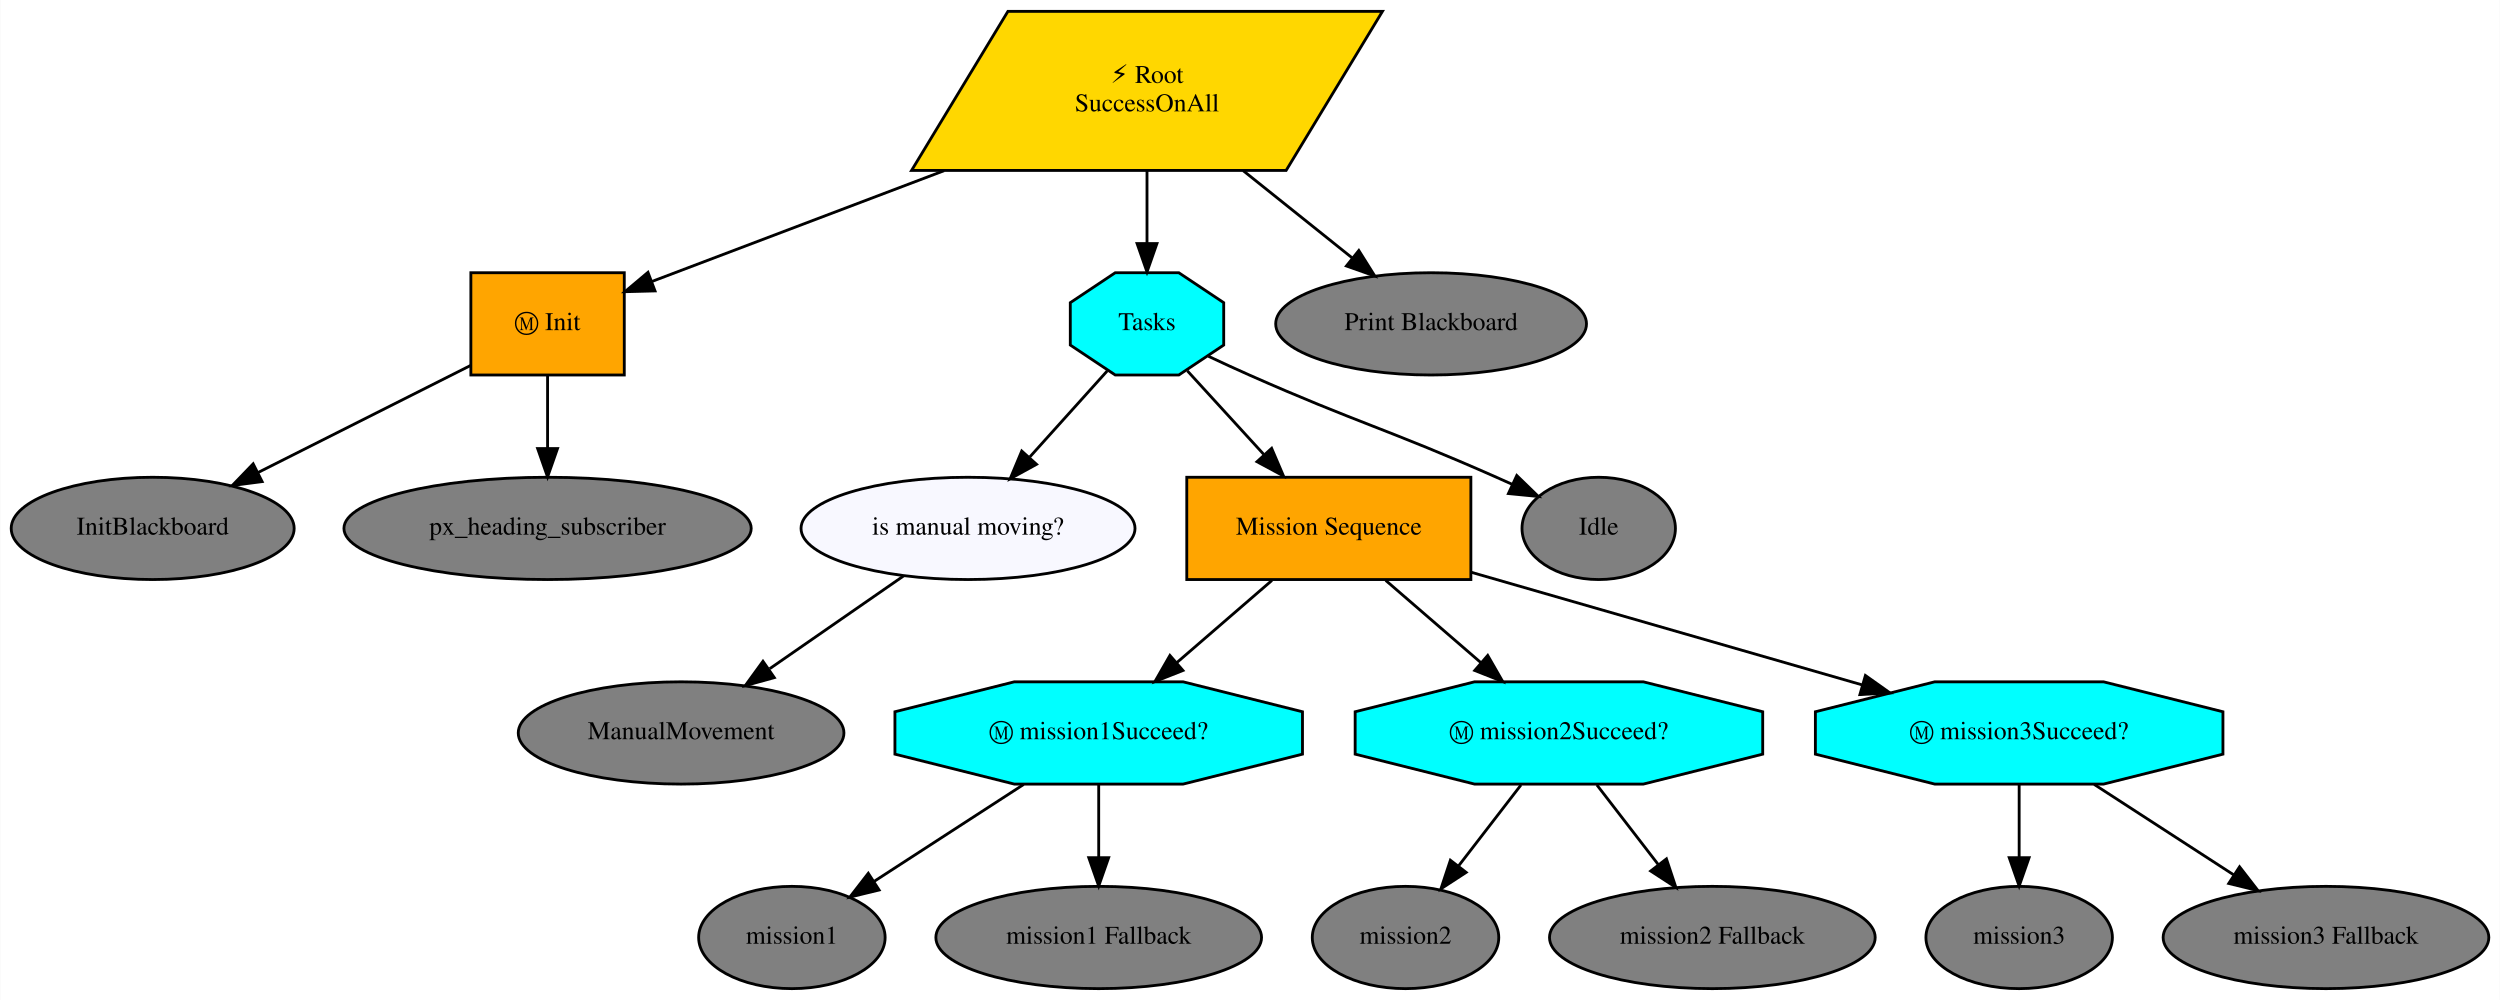
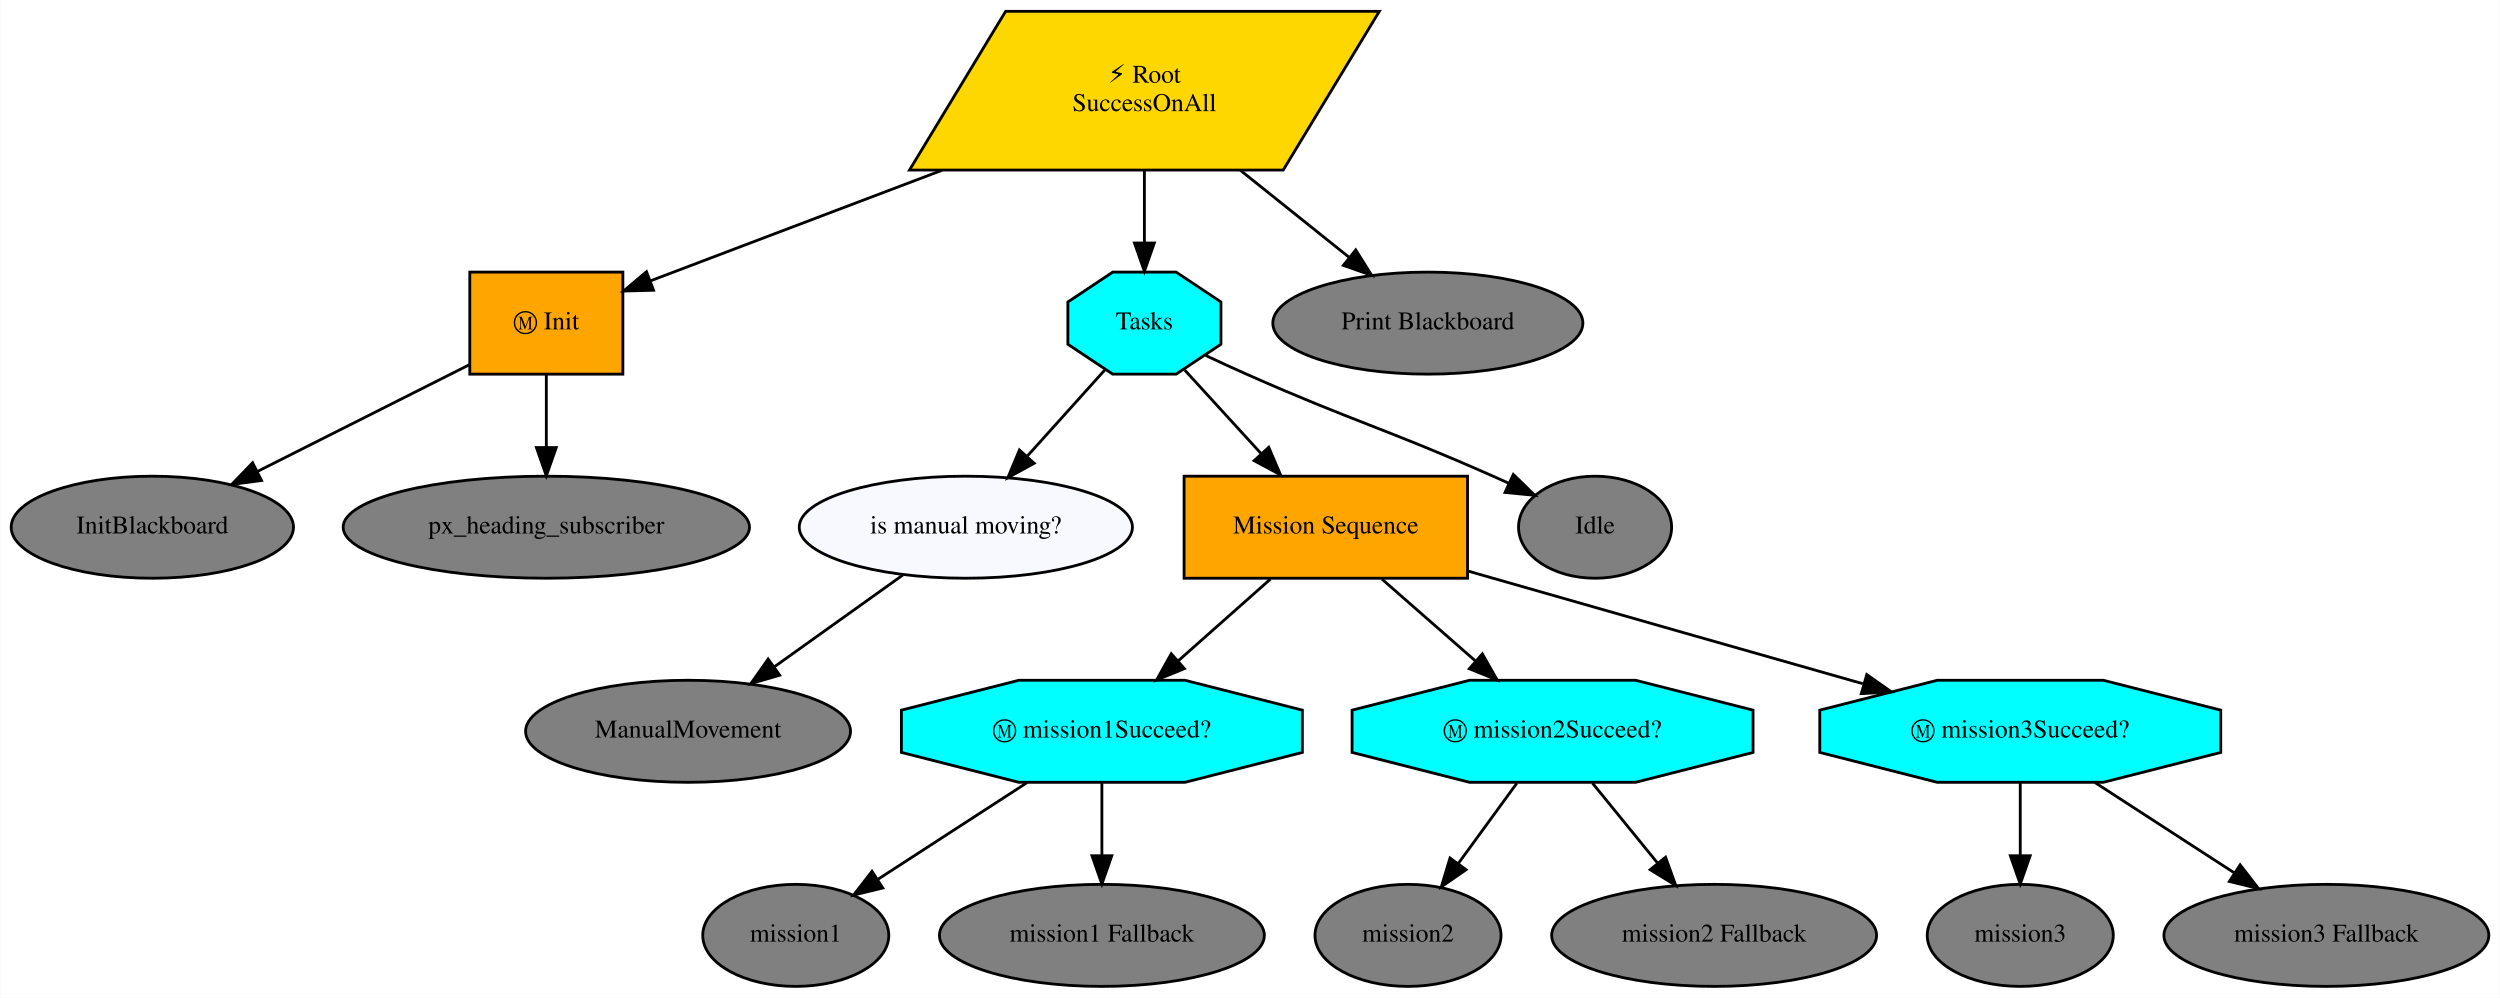
- <svg xmlns="http://www.w3.org/2000/svg" width="880pt" height="352pt" viewBox="0.00 0.00 879.81 352.00">
+ <svg xmlns="http://www.w3.org/2000/svg" width="882pt" height="352pt" viewBox="0.00 0.00 881.81 352.00">
  <g id="graph0" class="graph" transform="scale(1 1) rotate(0) translate(4 348)">
-     <polygon fill="white" stroke="transparent" points="-4,4 -4,-348 875.81,-348 875.81,4 -4,4" />
+     <polygon fill="white" stroke="transparent" points="-4,4 -4,-348 877.81,-348 877.81,4 -4,4" />
    <g id="node1" class="node">
      <polygon fill="gold" stroke="black" points="482.53,-344 350.69,-344 316.77,-288 448.62,-288 482.53,-344" />
      <text text-anchor="middle" x="399.65" y="-318.8" font-family="Times,serif" font-size="9.00">⚡ Root</text>
      <text text-anchor="middle" x="399.65" y="-308.8" font-family="Times,serif" font-size="9.00">SuccessOnAll</text>
    </g>
    <g id="node2" class="node">
      <polygon fill="orange" stroke="black" points="215.65,-252 161.65,-252 161.65,-216 215.65,-216 215.65,-252" />
      <text text-anchor="middle" x="188.65" y="-231.8" font-family="Times,serif" font-size="9.00">Ⓜ Init</text>
    </g>
    <g id="edge1" class="edge">
      <path fill="none" stroke="black" d="M328.22,-287.92C293.67,-274.82 253.67,-259.65 225.37,-248.92" />
      <polygon fill="black" stroke="black" points="226.47,-245.6 215.88,-245.32 223.99,-252.14 226.47,-245.6" />
    </g>
    <g id="node5" class="node">
      <polygon fill="cyan" stroke="black" points="426.65,-226.54 426.65,-241.46 410.84,-252 388.47,-252 372.65,-241.46 372.65,-226.54 388.47,-216 410.84,-216 426.65,-226.54" />
      <text text-anchor="middle" x="399.65" y="-231.8" font-family="Times,serif" font-size="9.00">Tasks</text>
    </g>
    <g id="edge4" class="edge">
      <path fill="none" stroke="black" d="M399.65,-287.92C399.65,-279.72 399.65,-270.72 399.65,-262.49" />
      <polygon fill="black" stroke="black" points="403.15,-262.27 399.65,-252.27 396.15,-262.27 403.15,-262.27" />
    </g>
    <g id="node19" class="node">
      <ellipse fill="gray" stroke="black" cx="499.65" cy="-234" rx="54.7" ry="18" />
      <text text-anchor="middle" x="499.65" y="-231.8" font-family="Times,serif" font-size="9.00">Print Blackboard</text>
    </g>
    <g id="edge18" class="edge">
      <path fill="none" stroke="black" d="M433.51,-287.92C446.03,-277.9 460.07,-266.67 471.97,-257.14" />
      <polygon fill="black" stroke="black" points="474.21,-259.83 479.84,-250.85 469.84,-254.37 474.21,-259.83" />
    </g>
    <g id="node3" class="node">
      <ellipse fill="gray" stroke="black" cx="49.65" cy="-162" rx="49.8" ry="18" />
      <text text-anchor="middle" x="49.65" y="-159.8" font-family="Times,serif" font-size="9.00">InitBlackboard</text>
    </g>
    <g id="edge2" class="edge">
      <path fill="none" stroke="black" d="M161.52,-219.34C140.18,-208.59 110.22,-193.5 86.67,-181.64" />
      <polygon fill="black" stroke="black" points="88.17,-178.48 77.67,-177.11 85.02,-184.73 88.17,-178.48" />
    </g>
    <g id="node4" class="node">
      <ellipse fill="gray" stroke="black" cx="188.65" cy="-162" rx="71.68" ry="18" />
      <text text-anchor="middle" x="188.65" y="-159.8" font-family="Times,serif" font-size="9.00">px_heading_subscriber</text>
    </g>
    <g id="edge3" class="edge">
      <path fill="none" stroke="black" d="M188.65,-215.7C188.65,-207.98 188.65,-198.71 188.65,-190.11" />
      <polygon fill="black" stroke="black" points="192.15,-190.1 188.65,-180.1 185.15,-190.1 192.15,-190.1" />
    </g>
    <g id="node6" class="node">
      <ellipse fill="ghostwhite" stroke="black" cx="336.65" cy="-162" rx="58.78" ry="18" />
      <text text-anchor="middle" x="336.65" y="-159.8" font-family="Times,serif" font-size="9.00">is manual moving?</text>
    </g>
    <g id="edge5" class="edge">
      <path fill="none" stroke="black" d="M385.67,-217.46C377.66,-208.57 367.44,-197.21 358.4,-187.16" />
      <polygon fill="black" stroke="black" points="360.76,-184.56 351.47,-179.47 355.56,-189.24 360.76,-184.56" />
    </g>
    <g id="node8" class="node">
      <polygon fill="orange" stroke="black" points="513.65,-180 413.65,-180 413.65,-144 513.65,-144 513.65,-180" />
      <text text-anchor="middle" x="463.65" y="-159.8" font-family="Times,serif" font-size="9.00">Mission Sequence</text>
    </g>
    <g id="edge7" class="edge">
      <path fill="none" stroke="black" d="M413.86,-217.46C421.76,-208.82 431.79,-197.85 440.77,-188.03" />
      <polygon fill="black" stroke="black" points="443.52,-190.2 447.69,-180.46 438.36,-185.48 443.52,-190.2" />
    </g>
    <g id="node18" class="node">
      <ellipse fill="gray" stroke="black" cx="558.65" cy="-162" rx="27" ry="18" />
      <text text-anchor="middle" x="558.65" y="-159.8" font-family="Times,serif" font-size="9.00">Idle</text>
    </g>
    <g id="edge17" class="edge">
      <path fill="none" stroke="black" d="M421.28,-222.58C425.99,-220.36 430.98,-218.07 435.65,-216 473.92,-199.06 484.39,-196.94 522.65,-180 524.45,-179.2 526.3,-178.37 528.16,-177.53" />
      <polygon fill="black" stroke="black" points="529.81,-180.62 537.41,-173.24 526.87,-174.27 529.81,-180.62" />
    </g>
    <g id="node7" class="node">
-       <ellipse fill="gray" stroke="black" cx="235.65" cy="-90" rx="57.32" ry="18" />
-       <text text-anchor="middle" x="235.65" y="-87.8" font-family="Times,serif" font-size="9.00">ManualMovement</text>
+       <ellipse fill="gray" stroke="black" cx="238.65" cy="-90" rx="57.32" ry="18" />
+       <text text-anchor="middle" x="238.65" y="-87.8" font-family="Times,serif" font-size="9.00">ManualMovement</text>
    </g>
    <g id="edge6" class="edge">
-       <path fill="none" stroke="black" d="M313.99,-145.29C300.08,-135.65 282.08,-123.18 266.84,-112.62" />
-       <polygon fill="black" stroke="black" points="268.46,-109.48 258.24,-106.66 264.47,-115.23 268.46,-109.48" />
+       <path fill="none" stroke="black" d="M314.41,-145.12C301.01,-135.54 283.74,-123.21 269.08,-112.74" />
+       <polygon fill="black" stroke="black" points="270.97,-109.79 260.8,-106.82 266.9,-115.48 270.97,-109.79" />
    </g>
    <g id="node9" class="node">
-       <polygon fill="cyan" stroke="black" points="454.38,-82.54 454.38,-97.46 412.36,-108 352.94,-108 310.92,-97.46 310.92,-82.54 352.94,-72 412.36,-72 454.38,-82.54" />
-       <text text-anchor="middle" x="382.65" y="-87.8" font-family="Times,serif" font-size="9.00">Ⓜ mission1Succeed?</text>
+       <polygon fill="cyan" stroke="black" points="455.38,-82.54 455.38,-97.46 413.95,-108 355.35,-108 313.92,-97.46 313.92,-82.54 355.35,-72 413.95,-72 455.38,-82.54" />
+       <text text-anchor="middle" x="384.65" y="-87.8" font-family="Times,serif" font-size="9.00">Ⓜ mission1Succeed?</text>
    </g>
    <g id="edge8" class="edge">
-       <path fill="none" stroke="black" d="M443.63,-143.7C433.53,-134.97 421.12,-124.24 410.13,-114.75" />
-       <polygon fill="black" stroke="black" points="412.3,-111.99 402.44,-108.1 407.72,-117.29 412.3,-111.99" />
+       <path fill="none" stroke="black" d="M444.12,-143.7C434.27,-134.97 422.17,-124.24 411.46,-114.75" />
+       <polygon fill="black" stroke="black" points="413.76,-112.12 403.96,-108.1 409.12,-117.36 413.76,-112.12" />
    </g>
    <g id="node12" class="node">
-       <polygon fill="cyan" stroke="black" points="616.38,-82.54 616.38,-97.46 574.36,-108 514.94,-108 472.92,-97.46 472.92,-82.54 514.94,-72 574.36,-72 616.38,-82.54" />
-       <text text-anchor="middle" x="544.65" y="-87.8" font-family="Times,serif" font-size="9.00">Ⓜ mission2Succeed?</text>
+       <polygon fill="cyan" stroke="black" points="614.38,-82.54 614.38,-97.46 572.95,-108 514.35,-108 472.92,-97.46 472.92,-82.54 514.35,-72 572.95,-72 614.38,-82.54" />
+       <text text-anchor="middle" x="543.65" y="-87.8" font-family="Times,serif" font-size="9.00">Ⓜ mission2Succeed?</text>
    </g>
    <g id="edge11" class="edge">
-       <path fill="none" stroke="black" d="M483.67,-143.7C493.78,-134.97 506.19,-124.24 517.17,-114.75" />
-       <polygon fill="black" stroke="black" points="519.58,-117.29 524.86,-108.1 515.01,-111.99 519.58,-117.29" />
+       <path fill="none" stroke="black" d="M483.43,-143.7C493.41,-134.97 505.66,-124.24 516.51,-114.75" />
+       <polygon fill="black" stroke="black" points="518.88,-117.32 524.1,-108.1 514.27,-112.06 518.88,-117.32" />
    </g>
    <g id="node15" class="node">
-       <polygon fill="cyan" stroke="black" points="778.38,-82.54 778.38,-97.46 736.36,-108 676.94,-108 634.92,-97.46 634.92,-82.54 676.94,-72 736.36,-72 778.38,-82.54" />
-       <text text-anchor="middle" x="706.65" y="-87.8" font-family="Times,serif" font-size="9.00">Ⓜ mission3Succeed?</text>
+       <polygon fill="cyan" stroke="black" points="779.38,-82.54 779.38,-97.46 737.95,-108 679.35,-108 637.92,-97.46 637.92,-82.54 679.35,-72 737.95,-72 779.38,-82.54" />
+       <text text-anchor="middle" x="708.65" y="-87.8" font-family="Times,serif" font-size="9.00">Ⓜ mission3Succeed?</text>
    </g>
    <g id="edge14" class="edge">
-       <path fill="none" stroke="black" d="M513.71,-146.58C553.84,-135.02 610.1,-118.81 651.51,-106.88" />
-       <polygon fill="black" stroke="black" points="652.53,-110.23 661.17,-104.1 650.59,-103.51 652.53,-110.23" />
+       <path fill="none" stroke="black" d="M513.86,-146.52C516.84,-145.67 519.78,-144.82 522.65,-144 566.47,-131.45 616.11,-117.3 653.08,-106.79" />
+       <polygon fill="black" stroke="black" points="654.5,-110.02 663.16,-103.92 652.58,-103.29 654.5,-110.02" />
    </g>
    <g id="node10" class="node">
-       <ellipse fill="gray" stroke="black" cx="274.65" cy="-18" rx="32.82" ry="18" />
-       <text text-anchor="middle" x="274.65" y="-15.8" font-family="Times,serif" font-size="9.00">mission1</text>
+       <ellipse fill="gray" stroke="black" cx="276.65" cy="-18" rx="32.82" ry="18" />
+       <text text-anchor="middle" x="276.65" y="-15.8" font-family="Times,serif" font-size="9.00">mission1</text>
    </g>
    <g id="edge9" class="edge">
-       <path fill="none" stroke="black" d="M356.23,-71.88C340.32,-61.56 320.04,-48.42 303.68,-37.81" />
-       <polygon fill="black" stroke="black" points="305.34,-34.72 295.05,-32.22 301.54,-40.6 305.34,-34.72" />
+       <path fill="none" stroke="black" d="M358.23,-71.88C342.32,-61.56 322.04,-48.42 305.68,-37.81" />
+       <polygon fill="black" stroke="black" points="307.34,-34.72 297.05,-32.22 303.54,-40.6 307.34,-34.72" />
    </g>
    <g id="node11" class="node">
-       <ellipse fill="gray" stroke="black" cx="382.65" cy="-18" rx="57.32" ry="18" />
-       <text text-anchor="middle" x="382.65" y="-15.8" font-family="Times,serif" font-size="9.00">mission1 Fallback</text>
+       <ellipse fill="gray" stroke="black" cx="384.65" cy="-18" rx="57.32" ry="18" />
+       <text text-anchor="middle" x="384.65" y="-15.8" font-family="Times,serif" font-size="9.00">mission1 Fallback</text>
    </g>
    <g id="edge10" class="edge">
-       <path fill="none" stroke="black" d="M382.65,-71.7C382.65,-63.98 382.65,-54.71 382.65,-46.11" />
-       <polygon fill="black" stroke="black" points="386.15,-46.1 382.65,-36.1 379.15,-46.1 386.15,-46.1" />
+       <path fill="none" stroke="black" d="M384.65,-71.7C384.65,-63.98 384.65,-54.71 384.65,-46.11" />
+       <polygon fill="black" stroke="black" points="388.15,-46.1 384.65,-36.1 381.15,-46.1 388.15,-46.1" />
    </g>
    <g id="node13" class="node">
-       <ellipse fill="gray" stroke="black" cx="490.65" cy="-18" rx="32.82" ry="18" />
-       <text text-anchor="middle" x="490.65" y="-15.8" font-family="Times,serif" font-size="9.00">mission2</text>
+       <ellipse fill="gray" stroke="black" cx="492.65" cy="-18" rx="32.82" ry="18" />
+       <text text-anchor="middle" x="492.65" y="-15.8" font-family="Times,serif" font-size="9.00">mission2</text>
    </g>
    <g id="edge12" class="edge">
-       <path fill="none" stroke="black" d="M531.3,-71.7C524.7,-63.14 516.63,-52.67 509.42,-43.33" />
-       <polygon fill="black" stroke="black" points="511.99,-40.92 503.11,-35.14 506.44,-45.2 511.99,-40.92" />
+       <path fill="none" stroke="black" d="M531.05,-71.7C524.81,-63.14 517.18,-52.67 510.37,-43.33" />
+       <polygon fill="black" stroke="black" points="513.13,-41.17 504.41,-35.14 507.47,-45.29 513.13,-41.17" />
    </g>
    <g id="node14" class="node">
-       <ellipse fill="gray" stroke="black" cx="598.65" cy="-18" rx="57.32" ry="18" />
-       <text text-anchor="middle" x="598.65" y="-15.8" font-family="Times,serif" font-size="9.00">mission2 Fallback</text>
+       <ellipse fill="gray" stroke="black" cx="600.65" cy="-18" rx="57.32" ry="18" />
+       <text text-anchor="middle" x="600.65" y="-15.8" font-family="Times,serif" font-size="9.00">mission2 Fallback</text>
    </g>
    <g id="edge13" class="edge">
-       <path fill="none" stroke="black" d="M558,-71.7C564.5,-63.27 572.44,-52.97 579.57,-43.73" />
-       <polygon fill="black" stroke="black" points="582.49,-45.68 585.83,-35.62 576.95,-41.4 582.49,-45.68" />
+       <path fill="none" stroke="black" d="M557.74,-71.7C564.68,-63.18 573.16,-52.76 580.74,-43.45" />
+       <polygon fill="black" stroke="black" points="583.52,-45.59 587.12,-35.62 578.09,-41.17 583.52,-45.59" />
    </g>
    <g id="node16" class="node">
-       <ellipse fill="gray" stroke="black" cx="706.65" cy="-18" rx="32.82" ry="18" />
-       <text text-anchor="middle" x="706.65" y="-15.8" font-family="Times,serif" font-size="9.00">mission3</text>
+       <ellipse fill="gray" stroke="black" cx="708.65" cy="-18" rx="32.82" ry="18" />
+       <text text-anchor="middle" x="708.65" y="-15.8" font-family="Times,serif" font-size="9.00">mission3</text>
    </g>
    <g id="edge15" class="edge">
-       <path fill="none" stroke="black" d="M706.65,-71.7C706.65,-63.98 706.65,-54.71 706.65,-46.11" />
-       <polygon fill="black" stroke="black" points="710.15,-46.1 706.65,-36.1 703.15,-46.1 710.15,-46.1" />
+       <path fill="none" stroke="black" d="M708.65,-71.7C708.65,-63.98 708.65,-54.71 708.65,-46.11" />
+       <polygon fill="black" stroke="black" points="712.15,-46.1 708.65,-36.1 705.15,-46.1 712.15,-46.1" />
    </g>
    <g id="node17" class="node">
-       <ellipse fill="gray" stroke="black" cx="814.65" cy="-18" rx="57.32" ry="18" />
-       <text text-anchor="middle" x="814.65" y="-15.8" font-family="Times,serif" font-size="9.00">mission3 Fallback</text>
+       <ellipse fill="gray" stroke="black" cx="816.65" cy="-18" rx="57.32" ry="18" />
+       <text text-anchor="middle" x="816.65" y="-15.8" font-family="Times,serif" font-size="9.00">mission3 Fallback</text>
    </g>
    <g id="edge16" class="edge">
-       <path fill="none" stroke="black" d="M733.07,-71.88C747.93,-62.25 766.6,-50.15 782.32,-39.95" />
-       <polygon fill="black" stroke="black" points="784.23,-42.89 790.72,-34.51 780.42,-37.02 784.23,-42.89" />
+       <path fill="none" stroke="black" d="M735.07,-71.88C749.93,-62.25 768.6,-50.15 784.32,-39.95" />
+       <polygon fill="black" stroke="black" points="786.23,-42.89 792.72,-34.51 782.42,-37.02 786.23,-42.89" />
    </g>
  </g>
</svg>
